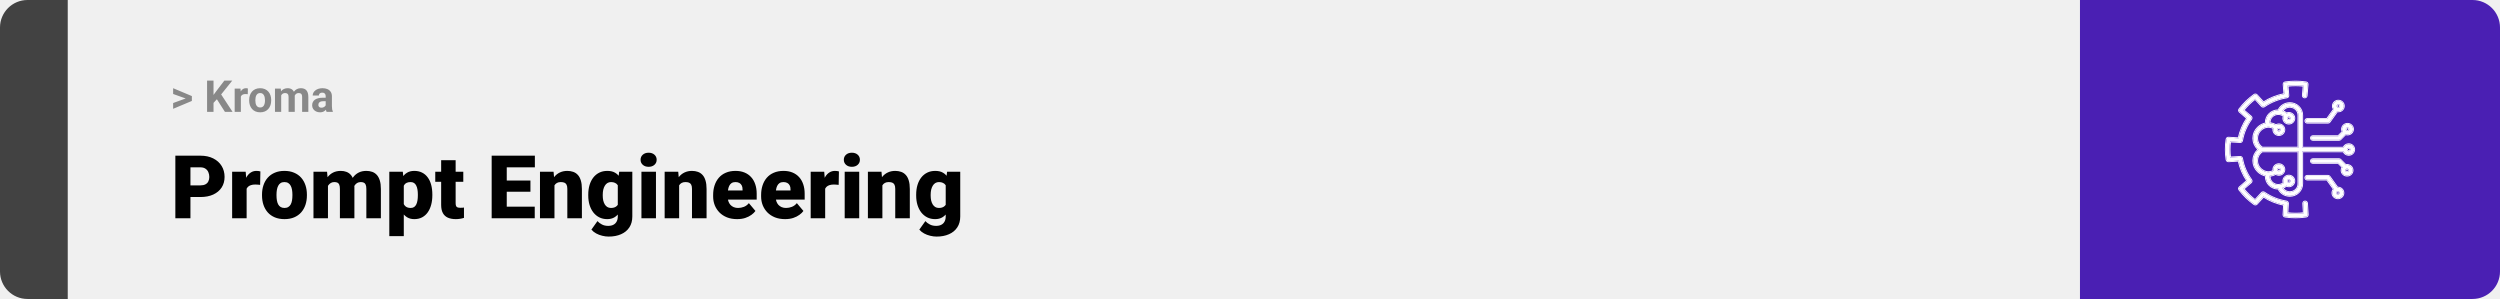
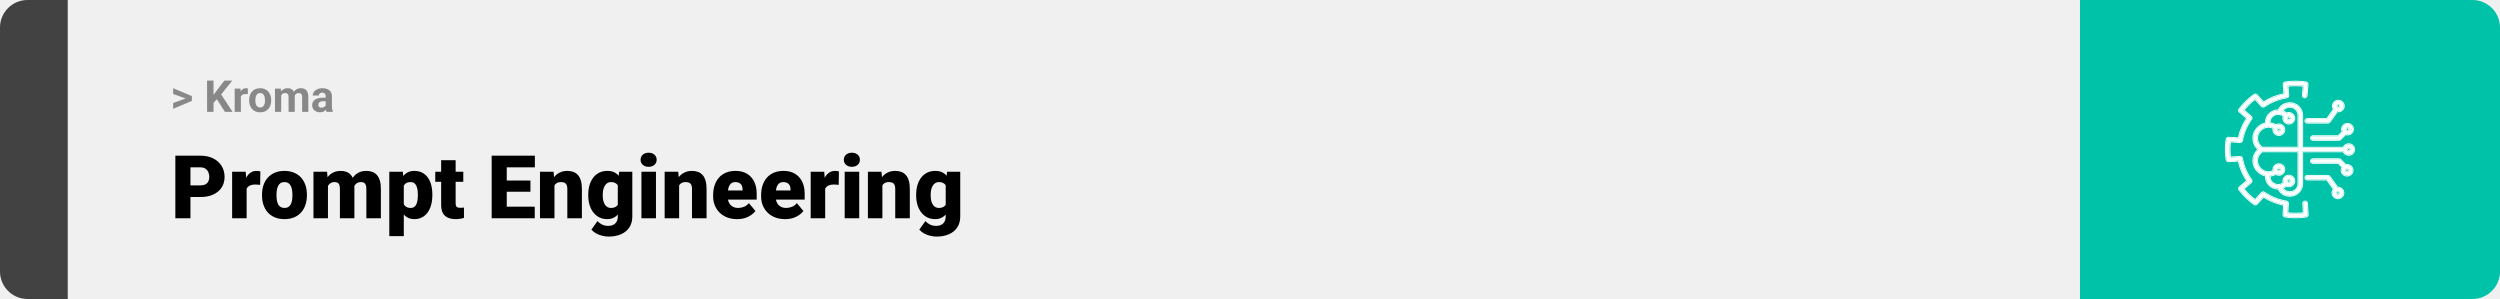
<svg xmlns="http://www.w3.org/2000/svg" width="1363" height="163" viewBox="0 0 1363 163" fill="none">
  <path d="M0 15C0 6.716 6.716 0 15 0H37V163H15C6.716 163 0 156.284 0 148V15Z" fill="#424242" />
  <rect width="1097" height="163" transform="translate(37)" fill="#F0F0F0" />
  <path d="M101.906 53.922L94.394 51.238V48.086L104.602 52.375V54.637L101.906 53.922ZM94.394 56.172L101.918 53.43L104.602 52.785V55.035L94.394 59.324V56.172ZM116.414 43.938V61H112.898V43.938H116.414ZM126.633 43.938L119.871 52.363L115.969 56.559L115.336 53.23L117.973 49.621L122.32 43.938H126.633ZM122.637 61L117.609 53.113L120.211 50.934L126.797 61H122.637ZM131.32 51.086V61H127.945V48.32H131.121L131.32 51.086ZM135.141 48.238L135.082 51.367C134.918 51.344 134.719 51.324 134.484 51.309C134.258 51.285 134.051 51.273 133.863 51.273C133.387 51.273 132.973 51.336 132.621 51.461C132.277 51.578 131.988 51.754 131.754 51.988C131.527 52.223 131.355 52.508 131.238 52.844C131.129 53.18 131.066 53.562 131.051 53.992L130.371 53.781C130.371 52.961 130.453 52.207 130.617 51.52C130.781 50.824 131.02 50.219 131.332 49.703C131.652 49.188 132.043 48.789 132.504 48.508C132.965 48.227 133.492 48.086 134.086 48.086C134.273 48.086 134.465 48.102 134.66 48.133C134.855 48.156 135.016 48.191 135.141 48.238ZM135.844 54.789V54.543C135.844 53.613 135.977 52.758 136.242 51.977C136.508 51.188 136.895 50.504 137.402 49.926C137.91 49.348 138.535 48.898 139.277 48.578C140.02 48.25 140.871 48.086 141.832 48.086C142.793 48.086 143.648 48.25 144.398 48.578C145.148 48.898 145.777 49.348 146.285 49.926C146.801 50.504 147.191 51.188 147.457 51.977C147.723 52.758 147.855 53.613 147.855 54.543V54.789C147.855 55.711 147.723 56.566 147.457 57.355C147.191 58.137 146.801 58.82 146.285 59.406C145.777 59.984 145.152 60.434 144.41 60.754C143.668 61.074 142.816 61.234 141.855 61.234C140.895 61.234 140.039 61.074 139.289 60.754C138.547 60.434 137.918 59.984 137.402 59.406C136.895 58.82 136.508 58.137 136.242 57.355C135.977 56.566 135.844 55.711 135.844 54.789ZM139.219 54.543V54.789C139.219 55.32 139.266 55.816 139.359 56.277C139.453 56.738 139.602 57.145 139.805 57.496C140.016 57.84 140.289 58.109 140.625 58.305C140.961 58.5 141.371 58.598 141.855 58.598C142.324 58.598 142.727 58.5 143.062 58.305C143.398 58.109 143.668 57.84 143.871 57.496C144.074 57.145 144.223 56.738 144.316 56.277C144.418 55.816 144.469 55.32 144.469 54.789V54.543C144.469 54.027 144.418 53.543 144.316 53.09C144.223 52.629 144.07 52.223 143.859 51.871C143.656 51.512 143.387 51.23 143.051 51.027C142.715 50.824 142.309 50.723 141.832 50.723C141.355 50.723 140.949 50.824 140.613 51.027C140.285 51.23 140.016 51.512 139.805 51.871C139.602 52.223 139.453 52.629 139.359 53.09C139.266 53.543 139.219 54.027 139.219 54.543ZM153.305 50.945V61H149.918V48.32H153.094L153.305 50.945ZM152.836 54.215H151.898C151.898 53.332 152.004 52.52 152.215 51.777C152.434 51.027 152.75 50.379 153.164 49.832C153.586 49.277 154.105 48.848 154.723 48.543C155.34 48.238 156.055 48.086 156.867 48.086C157.43 48.086 157.945 48.172 158.414 48.344C158.883 48.508 159.285 48.77 159.621 49.129C159.965 49.48 160.23 49.941 160.418 50.512C160.605 51.074 160.699 51.75 160.699 52.539V61H157.324V52.914C157.324 52.336 157.246 51.891 157.09 51.578C156.934 51.266 156.711 51.047 156.422 50.922C156.141 50.797 155.801 50.734 155.402 50.734C154.965 50.734 154.582 50.824 154.254 51.004C153.934 51.184 153.668 51.434 153.457 51.754C153.246 52.066 153.09 52.434 152.988 52.855C152.887 53.277 152.836 53.73 152.836 54.215ZM160.383 53.828L159.176 53.98C159.176 53.152 159.277 52.383 159.48 51.672C159.691 50.961 160 50.336 160.406 49.797C160.82 49.258 161.332 48.84 161.941 48.543C162.551 48.238 163.254 48.086 164.051 48.086C164.66 48.086 165.215 48.176 165.715 48.355C166.215 48.527 166.641 48.805 166.992 49.188C167.352 49.562 167.625 50.055 167.812 50.664C168.008 51.273 168.105 52.02 168.105 52.902V61H164.719V52.902C164.719 52.316 164.641 51.871 164.484 51.566C164.336 51.254 164.117 51.039 163.828 50.922C163.547 50.797 163.211 50.734 162.82 50.734C162.414 50.734 162.059 50.816 161.754 50.98C161.449 51.137 161.195 51.355 160.992 51.637C160.789 51.918 160.637 52.246 160.535 52.621C160.434 52.988 160.383 53.391 160.383 53.828ZM177.562 58.141V52.492C177.562 52.086 177.496 51.738 177.363 51.449C177.23 51.152 177.023 50.922 176.742 50.758C176.469 50.594 176.113 50.512 175.676 50.512C175.301 50.512 174.977 50.578 174.703 50.711C174.43 50.836 174.219 51.02 174.07 51.262C173.922 51.496 173.848 51.773 173.848 52.094H170.473C170.473 51.555 170.598 51.043 170.848 50.559C171.098 50.074 171.461 49.648 171.938 49.281C172.414 48.906 172.98 48.613 173.637 48.402C174.301 48.191 175.043 48.086 175.863 48.086C176.848 48.086 177.723 48.25 178.488 48.578C179.254 48.906 179.855 49.398 180.293 50.055C180.738 50.711 180.961 51.531 180.961 52.516V57.941C180.961 58.637 181.004 59.207 181.09 59.652C181.176 60.09 181.301 60.473 181.465 60.801V61H178.055C177.891 60.656 177.766 60.227 177.68 59.711C177.602 59.188 177.562 58.664 177.562 58.141ZM178.008 53.277L178.031 55.188H176.145C175.699 55.188 175.312 55.238 174.984 55.34C174.656 55.441 174.387 55.586 174.176 55.773C173.965 55.953 173.809 56.164 173.707 56.406C173.613 56.648 173.566 56.914 173.566 57.203C173.566 57.492 173.633 57.754 173.766 57.988C173.898 58.215 174.09 58.395 174.34 58.527C174.59 58.652 174.883 58.715 175.219 58.715C175.727 58.715 176.168 58.613 176.543 58.41C176.918 58.207 177.207 57.957 177.41 57.66C177.621 57.363 177.73 57.082 177.738 56.816L178.629 58.246C178.504 58.566 178.332 58.898 178.113 59.242C177.902 59.586 177.633 59.91 177.305 60.215C176.977 60.512 176.582 60.758 176.121 60.953C175.66 61.141 175.113 61.234 174.48 61.234C173.676 61.234 172.945 61.074 172.289 60.754C171.641 60.426 171.125 59.977 170.742 59.406C170.367 58.828 170.18 58.172 170.18 57.438C170.18 56.773 170.305 56.184 170.555 55.668C170.805 55.152 171.172 54.719 171.656 54.367C172.148 54.008 172.762 53.738 173.496 53.559C174.23 53.371 175.082 53.277 176.051 53.277H178.008Z" fill="#888888" />
  <path d="M109.219 107.422H100.734V101.07H109.219C110.375 101.07 111.312 100.875 112.031 100.484C112.75 100.094 113.273 99.555 113.602 98.867C113.945 98.164 114.117 97.375 114.117 96.5C114.117 95.562 113.945 94.695 113.602 93.898C113.273 93.102 112.75 92.461 112.031 91.977C111.312 91.477 110.375 91.227 109.219 91.227H103.828V119H95.602V84.875H109.219C111.953 84.875 114.305 85.375 116.273 86.375C118.258 87.375 119.781 88.75 120.844 90.5C121.906 92.234 122.438 94.219 122.438 96.453C122.438 98.656 121.906 100.578 120.844 102.219C119.781 103.859 118.258 105.141 116.273 106.062C114.305 106.969 111.953 107.422 109.219 107.422ZM134.461 99.922V119H126.562V93.641H133.945L134.461 99.922ZM141.961 93.453L141.82 100.789C141.508 100.758 141.086 100.719 140.555 100.672C140.023 100.625 139.578 100.602 139.219 100.602C138.297 100.602 137.5 100.711 136.828 100.93C136.172 101.133 135.625 101.445 135.188 101.867C134.766 102.273 134.453 102.789 134.25 103.414C134.062 104.039 133.977 104.766 133.992 105.594L132.562 104.656C132.562 102.953 132.727 101.406 133.055 100.016C133.398 98.609 133.883 97.398 134.508 96.383C135.133 95.352 135.891 94.562 136.781 94.016C137.672 93.453 138.672 93.172 139.781 93.172C140.172 93.172 140.555 93.195 140.93 93.242C141.32 93.289 141.664 93.359 141.961 93.453ZM142.852 106.578V106.086C142.852 104.227 143.117 102.516 143.648 100.953C144.18 99.375 144.961 98.008 145.992 96.852C147.023 95.695 148.297 94.797 149.812 94.156C151.328 93.5 153.078 93.172 155.062 93.172C157.062 93.172 158.82 93.5 160.336 94.156C161.867 94.797 163.148 95.695 164.18 96.852C165.211 98.008 165.992 99.375 166.523 100.953C167.055 102.516 167.32 104.227 167.32 106.086V106.578C167.32 108.422 167.055 110.133 166.523 111.711C165.992 113.273 165.211 114.641 164.18 115.812C163.148 116.969 161.875 117.867 160.359 118.508C158.844 119.148 157.094 119.469 155.109 119.469C153.125 119.469 151.367 119.148 149.836 118.508C148.305 117.867 147.023 116.969 145.992 115.812C144.961 114.641 144.18 113.273 143.648 111.711C143.117 110.133 142.852 108.422 142.852 106.578ZM150.75 106.086V106.578C150.75 107.531 150.82 108.422 150.961 109.25C151.102 110.078 151.336 110.805 151.664 111.43C151.992 112.039 152.438 112.516 153 112.859C153.562 113.203 154.266 113.375 155.109 113.375C155.938 113.375 156.625 113.203 157.172 112.859C157.734 112.516 158.18 112.039 158.508 111.43C158.836 110.805 159.07 110.078 159.211 109.25C159.352 108.422 159.422 107.531 159.422 106.578V106.086C159.422 105.164 159.352 104.297 159.211 103.484C159.07 102.656 158.836 101.93 158.508 101.305C158.18 100.664 157.734 100.164 157.172 99.805C156.609 99.445 155.906 99.266 155.062 99.266C154.234 99.266 153.539 99.445 152.977 99.805C152.43 100.164 151.992 100.664 151.664 101.305C151.336 101.93 151.102 102.656 150.961 103.484C150.82 104.297 150.75 105.164 150.75 106.086ZM178.805 99.008V119H170.906V93.641H178.312L178.805 99.008ZM177.844 105.453L176.039 105.5C176.039 103.719 176.25 102.078 176.672 100.578C177.094 99.078 177.719 97.773 178.547 96.664C179.375 95.555 180.391 94.695 181.594 94.086C182.812 93.477 184.219 93.172 185.812 93.172C186.922 93.172 187.93 93.344 188.836 93.688C189.742 94.016 190.523 94.539 191.18 95.258C191.836 95.961 192.336 96.883 192.68 98.023C193.039 99.148 193.219 100.5 193.219 102.078V119H185.32V103.086C185.32 102.008 185.195 101.195 184.945 100.648C184.711 100.102 184.367 99.734 183.914 99.547C183.461 99.359 182.906 99.266 182.25 99.266C181.562 99.266 180.945 99.422 180.398 99.734C179.852 100.047 179.383 100.484 178.992 101.047C178.617 101.594 178.328 102.242 178.125 102.992C177.938 103.742 177.844 104.562 177.844 105.453ZM192.328 105.453L190.125 105.5C190.125 103.719 190.32 102.078 190.711 100.578C191.117 99.078 191.719 97.773 192.516 96.664C193.328 95.555 194.336 94.695 195.539 94.086C196.742 93.477 198.141 93.172 199.734 93.172C200.891 93.172 201.953 93.344 202.922 93.688C203.891 94.031 204.727 94.586 205.43 95.352C206.133 96.117 206.68 97.133 207.07 98.398C207.461 99.648 207.656 101.195 207.656 103.039V119H199.734V103.039C199.734 101.992 199.609 101.203 199.359 100.672C199.125 100.125 198.781 99.758 198.328 99.57C197.875 99.367 197.336 99.266 196.711 99.266C195.961 99.266 195.312 99.422 194.766 99.734C194.219 100.047 193.758 100.484 193.383 101.047C193.023 101.594 192.758 102.242 192.586 102.992C192.414 103.742 192.328 104.562 192.328 105.453ZM220.148 98.516V128.75H212.25V93.641H219.609L220.148 98.516ZM235.711 106.016V106.508C235.711 108.352 235.5 110.062 235.078 111.641C234.656 113.219 234.031 114.594 233.203 115.766C232.375 116.938 231.344 117.852 230.109 118.508C228.891 119.148 227.477 119.469 225.867 119.469C224.352 119.469 223.047 119.133 221.953 118.461C220.859 117.789 219.945 116.859 219.211 115.672C218.477 114.484 217.883 113.125 217.43 111.594C216.977 110.062 216.617 108.445 216.352 106.742V106.109C216.617 104.281 216.977 102.586 217.43 101.023C217.883 99.445 218.477 98.07 219.211 96.898C219.945 95.727 220.852 94.812 221.93 94.156C223.023 93.5 224.328 93.172 225.844 93.172C227.453 93.172 228.867 93.477 230.086 94.086C231.32 94.695 232.352 95.57 233.18 96.711C234.023 97.836 234.656 99.188 235.078 100.766C235.5 102.344 235.711 104.094 235.711 106.016ZM227.812 106.508V106.016C227.812 105.031 227.742 104.133 227.602 103.32C227.461 102.492 227.234 101.773 226.922 101.164C226.625 100.555 226.227 100.086 225.727 99.758C225.227 99.43 224.609 99.266 223.875 99.266C223.031 99.266 222.32 99.398 221.742 99.664C221.18 99.914 220.727 100.305 220.383 100.836C220.055 101.352 219.82 102 219.68 102.781C219.555 103.547 219.5 104.445 219.516 105.477V107.398C219.484 108.586 219.602 109.633 219.867 110.539C220.133 111.43 220.594 112.125 221.25 112.625C221.906 113.125 222.797 113.375 223.922 113.375C224.672 113.375 225.297 113.203 225.797 112.859C226.297 112.5 226.695 112.008 226.992 111.383C227.289 110.742 227.5 110.008 227.625 109.18C227.75 108.352 227.812 107.461 227.812 106.508ZM252.586 93.641V99.125H237.305V93.641H252.586ZM240.516 87.336H248.414V110.727C248.414 111.398 248.492 111.922 248.648 112.297C248.805 112.656 249.07 112.914 249.445 113.07C249.836 113.211 250.352 113.281 250.992 113.281C251.445 113.281 251.82 113.273 252.117 113.258C252.414 113.227 252.695 113.188 252.961 113.141V118.789C252.289 119.008 251.586 119.172 250.852 119.281C250.117 119.406 249.336 119.469 248.508 119.469C246.82 119.469 245.375 119.203 244.172 118.672C242.984 118.141 242.078 117.305 241.453 116.164C240.828 115.023 240.516 113.539 240.516 111.711V87.336ZM291.539 112.672V119H273.352V112.672H291.539ZM276.281 84.875V119H268.055V84.875H276.281ZM289.195 98.422V104.539H273.352V98.422H289.195ZM291.609 84.875V91.227H273.352V84.875H291.609ZM302.297 99.055V119H294.398V93.641H301.805L302.297 99.055ZM301.359 105.453L299.508 105.5C299.508 103.562 299.742 101.836 300.211 100.32C300.68 98.789 301.344 97.492 302.203 96.43C303.062 95.367 304.086 94.562 305.273 94.016C306.477 93.453 307.812 93.172 309.281 93.172C310.453 93.172 311.523 93.344 312.492 93.688C313.477 94.031 314.32 94.586 315.023 95.352C315.742 96.117 316.289 97.133 316.664 98.398C317.055 99.648 317.25 101.195 317.25 103.039V119H309.305V103.016C309.305 102 309.164 101.227 308.883 100.695C308.602 100.148 308.195 99.773 307.664 99.57C307.133 99.367 306.484 99.266 305.719 99.266C304.906 99.266 304.219 99.422 303.656 99.734C303.094 100.047 302.641 100.484 302.297 101.047C301.969 101.594 301.727 102.242 301.57 102.992C301.43 103.742 301.359 104.562 301.359 105.453ZM337.57 93.641H344.742V118.016C344.742 120.359 344.203 122.344 343.125 123.969C342.047 125.609 340.539 126.852 338.602 127.695C336.68 128.555 334.43 128.984 331.852 128.984C330.711 128.984 329.547 128.836 328.359 128.539C327.172 128.258 326.062 127.836 325.031 127.273C324 126.711 323.133 126.016 322.43 125.188L325.734 120.547C326.375 121.266 327.18 121.875 328.148 122.375C329.117 122.891 330.258 123.148 331.57 123.148C332.711 123.148 333.664 122.945 334.43 122.539C335.211 122.133 335.805 121.539 336.211 120.758C336.617 119.992 336.82 119.062 336.82 117.969V99.641L337.57 93.641ZM320.719 106.625V106.133C320.719 104.211 320.953 102.461 321.422 100.883C321.906 99.289 322.594 97.922 323.484 96.781C324.391 95.625 325.484 94.734 326.766 94.109C328.047 93.484 329.492 93.172 331.102 93.172C332.836 93.172 334.258 93.508 335.367 94.18C336.492 94.836 337.391 95.758 338.062 96.945C338.75 98.133 339.281 99.523 339.656 101.117C340.047 102.695 340.375 104.398 340.641 106.227V106.812C340.375 108.531 340.008 110.156 339.539 111.688C339.086 113.203 338.492 114.547 337.758 115.719C337.023 116.891 336.102 117.812 334.992 118.484C333.898 119.141 332.586 119.469 331.055 119.469C329.461 119.469 328.023 119.148 326.742 118.508C325.477 117.867 324.391 116.969 323.484 115.812C322.594 114.656 321.906 113.297 321.422 111.734C320.953 110.172 320.719 108.469 320.719 106.625ZM328.617 106.133V106.625C328.617 107.578 328.703 108.461 328.875 109.273C329.062 110.086 329.344 110.805 329.719 111.43C330.094 112.039 330.555 112.516 331.102 112.859C331.664 113.203 332.32 113.375 333.07 113.375C334.211 113.375 335.133 113.133 335.836 112.648C336.539 112.164 337.047 111.477 337.359 110.586C337.672 109.695 337.805 108.648 337.758 107.445V105.594C337.789 104.562 337.719 103.656 337.547 102.875C337.375 102.078 337.102 101.414 336.727 100.883C336.367 100.352 335.883 99.953 335.273 99.688C334.68 99.406 333.961 99.266 333.117 99.266C332.383 99.266 331.734 99.438 331.172 99.781C330.609 100.125 330.141 100.609 329.766 101.234C329.391 101.844 329.102 102.57 328.898 103.414C328.711 104.242 328.617 105.148 328.617 106.133ZM357.633 93.641V119H349.711V93.641H357.633ZM349.242 87.102C349.242 85.977 349.648 85.055 350.461 84.336C351.273 83.617 352.328 83.258 353.625 83.258C354.922 83.258 355.977 83.617 356.789 84.336C357.602 85.055 358.008 85.977 358.008 87.102C358.008 88.227 357.602 89.148 356.789 89.867C355.977 90.586 354.922 90.945 353.625 90.945C352.328 90.945 351.273 90.586 350.461 89.867C349.648 89.148 349.242 88.227 349.242 87.102ZM370.266 99.055V119H362.367V93.641H369.773L370.266 99.055ZM369.328 105.453L367.477 105.5C367.477 103.562 367.711 101.836 368.18 100.32C368.648 98.789 369.312 97.492 370.172 96.43C371.031 95.367 372.055 94.562 373.242 94.016C374.445 93.453 375.781 93.172 377.25 93.172C378.422 93.172 379.492 93.344 380.461 93.688C381.445 94.031 382.289 94.586 382.992 95.352C383.711 96.117 384.258 97.133 384.633 98.398C385.023 99.648 385.219 101.195 385.219 103.039V119H377.273V103.016C377.273 102 377.133 101.227 376.852 100.695C376.57 100.148 376.164 99.773 375.633 99.57C375.102 99.367 374.453 99.266 373.688 99.266C372.875 99.266 372.188 99.422 371.625 99.734C371.062 100.047 370.609 100.484 370.266 101.047C369.938 101.594 369.695 102.242 369.539 102.992C369.398 103.742 369.328 104.562 369.328 105.453ZM401.883 119.469C399.82 119.469 397.977 119.148 396.352 118.508C394.727 117.852 393.352 116.953 392.227 115.812C391.117 114.672 390.266 113.359 389.672 111.875C389.094 110.391 388.805 108.82 388.805 107.164V106.273C388.805 104.414 389.062 102.695 389.578 101.117C390.094 99.523 390.859 98.133 391.875 96.945C392.891 95.758 394.164 94.836 395.695 94.18C397.227 93.508 399.008 93.172 401.039 93.172C402.836 93.172 404.445 93.461 405.867 94.039C407.289 94.617 408.492 95.445 409.477 96.523C410.477 97.602 411.234 98.906 411.75 100.438C412.281 101.969 412.547 103.688 412.547 105.594V108.805H391.828V103.859H404.836V103.25C404.852 102.406 404.703 101.688 404.391 101.094C404.094 100.5 403.656 100.047 403.078 99.734C402.5 99.422 401.797 99.266 400.969 99.266C400.109 99.266 399.398 99.453 398.836 99.828C398.289 100.203 397.859 100.719 397.547 101.375C397.25 102.016 397.039 102.758 396.914 103.602C396.789 104.445 396.727 105.336 396.727 106.273V107.164C396.727 108.102 396.852 108.953 397.102 109.719C397.367 110.484 397.742 111.141 398.227 111.688C398.727 112.219 399.32 112.633 400.008 112.93C400.711 113.227 401.508 113.375 402.398 113.375C403.477 113.375 404.539 113.172 405.586 112.766C406.633 112.359 407.531 111.688 408.281 110.75L411.867 115.016C411.352 115.75 410.617 116.461 409.664 117.148C408.727 117.836 407.602 118.398 406.289 118.836C404.977 119.258 403.508 119.469 401.883 119.469ZM428.039 119.469C425.977 119.469 424.133 119.148 422.508 118.508C420.883 117.852 419.508 116.953 418.383 115.812C417.273 114.672 416.422 113.359 415.828 111.875C415.25 110.391 414.961 108.82 414.961 107.164V106.273C414.961 104.414 415.219 102.695 415.734 101.117C416.25 99.523 417.016 98.133 418.031 96.945C419.047 95.758 420.32 94.836 421.852 94.18C423.383 93.508 425.164 93.172 427.195 93.172C428.992 93.172 430.602 93.461 432.023 94.039C433.445 94.617 434.648 95.445 435.633 96.523C436.633 97.602 437.391 98.906 437.906 100.438C438.438 101.969 438.703 103.688 438.703 105.594V108.805H417.984V103.859H430.992V103.25C431.008 102.406 430.859 101.688 430.547 101.094C430.25 100.5 429.812 100.047 429.234 99.734C428.656 99.422 427.953 99.266 427.125 99.266C426.266 99.266 425.555 99.453 424.992 99.828C424.445 100.203 424.016 100.719 423.703 101.375C423.406 102.016 423.195 102.758 423.07 103.602C422.945 104.445 422.883 105.336 422.883 106.273V107.164C422.883 108.102 423.008 108.953 423.258 109.719C423.523 110.484 423.898 111.141 424.383 111.688C424.883 112.219 425.477 112.633 426.164 112.93C426.867 113.227 427.664 113.375 428.555 113.375C429.633 113.375 430.695 113.172 431.742 112.766C432.789 112.359 433.688 111.688 434.438 110.75L438.023 115.016C437.508 115.75 436.773 116.461 435.82 117.148C434.883 117.836 433.758 118.398 432.445 118.836C431.133 119.258 429.664 119.469 428.039 119.469ZM449.883 99.922V119H441.984V93.641H449.367L449.883 99.922ZM457.383 93.453L457.242 100.789C456.93 100.758 456.508 100.719 455.977 100.672C455.445 100.625 455 100.602 454.641 100.602C453.719 100.602 452.922 100.711 452.25 100.93C451.594 101.133 451.047 101.445 450.609 101.867C450.188 102.273 449.875 102.789 449.672 103.414C449.484 104.039 449.398 104.766 449.414 105.594L447.984 104.656C447.984 102.953 448.148 101.406 448.477 100.016C448.82 98.609 449.305 97.398 449.93 96.383C450.555 95.352 451.312 94.562 452.203 94.016C453.094 93.453 454.094 93.172 455.203 93.172C455.594 93.172 455.977 93.195 456.352 93.242C456.742 93.289 457.086 93.359 457.383 93.453ZM468.445 93.641V119H460.523V93.641H468.445ZM460.055 87.102C460.055 85.977 460.461 85.055 461.273 84.336C462.086 83.617 463.141 83.258 464.438 83.258C465.734 83.258 466.789 83.617 467.602 84.336C468.414 85.055 468.82 85.977 468.82 87.102C468.82 88.227 468.414 89.148 467.602 89.867C466.789 90.586 465.734 90.945 464.438 90.945C463.141 90.945 462.086 90.586 461.273 89.867C460.461 89.148 460.055 88.227 460.055 87.102ZM481.078 99.055V119H473.18V93.641H480.586L481.078 99.055ZM480.141 105.453L478.289 105.5C478.289 103.562 478.523 101.836 478.992 100.32C479.461 98.789 480.125 97.492 480.984 96.43C481.844 95.367 482.867 94.562 484.055 94.016C485.258 93.453 486.594 93.172 488.062 93.172C489.234 93.172 490.305 93.344 491.273 93.688C492.258 94.031 493.102 94.586 493.805 95.352C494.523 96.117 495.07 97.133 495.445 98.398C495.836 99.648 496.031 101.195 496.031 103.039V119H488.086V103.016C488.086 102 487.945 101.227 487.664 100.695C487.383 100.148 486.977 99.773 486.445 99.57C485.914 99.367 485.266 99.266 484.5 99.266C483.688 99.266 483 99.422 482.438 99.734C481.875 100.047 481.422 100.484 481.078 101.047C480.75 101.594 480.508 102.242 480.352 102.992C480.211 103.742 480.141 104.562 480.141 105.453ZM516.352 93.641H523.523V118.016C523.523 120.359 522.984 122.344 521.906 123.969C520.828 125.609 519.32 126.852 517.383 127.695C515.461 128.555 513.211 128.984 510.633 128.984C509.492 128.984 508.328 128.836 507.141 128.539C505.953 128.258 504.844 127.836 503.812 127.273C502.781 126.711 501.914 126.016 501.211 125.188L504.516 120.547C505.156 121.266 505.961 121.875 506.93 122.375C507.898 122.891 509.039 123.148 510.352 123.148C511.492 123.148 512.445 122.945 513.211 122.539C513.992 122.133 514.586 121.539 514.992 120.758C515.398 119.992 515.602 119.062 515.602 117.969V99.641L516.352 93.641ZM499.5 106.625V106.133C499.5 104.211 499.734 102.461 500.203 100.883C500.688 99.289 501.375 97.922 502.266 96.781C503.172 95.625 504.266 94.734 505.547 94.109C506.828 93.484 508.273 93.172 509.883 93.172C511.617 93.172 513.039 93.508 514.148 94.18C515.273 94.836 516.172 95.758 516.844 96.945C517.531 98.133 518.062 99.523 518.438 101.117C518.828 102.695 519.156 104.398 519.422 106.227V106.812C519.156 108.531 518.789 110.156 518.32 111.688C517.867 113.203 517.273 114.547 516.539 115.719C515.805 116.891 514.883 117.812 513.773 118.484C512.68 119.141 511.367 119.469 509.836 119.469C508.242 119.469 506.805 119.148 505.523 118.508C504.258 117.867 503.172 116.969 502.266 115.812C501.375 114.656 500.688 113.297 500.203 111.734C499.734 110.172 499.5 108.469 499.5 106.625ZM507.398 106.133V106.625C507.398 107.578 507.484 108.461 507.656 109.273C507.844 110.086 508.125 110.805 508.5 111.43C508.875 112.039 509.336 112.516 509.883 112.859C510.445 113.203 511.102 113.375 511.852 113.375C512.992 113.375 513.914 113.133 514.617 112.648C515.32 112.164 515.828 111.477 516.141 110.586C516.453 109.695 516.586 108.648 516.539 107.445V105.594C516.57 104.562 516.5 103.656 516.328 102.875C516.156 102.078 515.883 101.414 515.508 100.883C515.148 100.352 514.664 99.953 514.055 99.688C513.461 99.406 512.742 99.266 511.898 99.266C511.164 99.266 510.516 99.438 509.953 99.781C509.391 100.125 508.922 100.609 508.547 101.234C508.172 101.844 507.883 102.57 507.68 103.414C507.492 104.242 507.398 105.148 507.398 106.133Z" fill="black" />
-   <path d="M1134 0H1348C1356.28 0 1363 6.716 1363 15V148C1363 156.284 1356.28 163 1348 163H1134V0Z" fill="#4A1FB3" />
+   <path d="M1134 0H1348C1356.28 0 1363 6.716 1363 15V148C1363 156.284 1356.28 163 1348 163H1134V0Z" fill="#00C2A8" />
  <mask id="path-5-outside-1_3_82" maskUnits="userSpaceOnUse" x="1212.5" y="43.5" width="72" height="76" fill="black">
    <rect fill="white" x="1212.5" y="43.5" width="72" height="76" />
    <path d="M1257.78 110.795L1258.17 117.033C1258.2 117.55 1257.82 118.005 1257.3 118.082C1255.41 118.359 1253.48 118.5 1251.56 118.5C1249.65 118.5 1247.72 118.359 1245.83 118.082C1245.3 118.005 1244.93 117.55 1244.96 117.033L1245.29 111.677C1241.26 110.891 1237.48 109.371 1234.05 107.148L1230.39 111.163C1230.04 111.55 1229.44 111.612 1229.01 111.305C1225.91 109.088 1223.19 106.436 1220.9 103.423C1220.59 103.006 1220.65 102.425 1221.05 102.081L1225.18 98.523C1222.89 95.186 1221.33 91.519 1220.52 87.599L1215.01 87.921C1214.48 87.953 1214.01 87.584 1213.93 87.072C1213.64 85.241 1213.5 83.366 1213.5 81.499C1213.5 79.632 1213.64 77.757 1213.93 75.925C1214.01 75.413 1214.48 75.037 1215.01 75.077L1220.52 75.399C1221.33 71.48 1222.89 67.813 1225.18 64.475L1221.05 60.917C1220.65 60.573 1220.59 59.992 1220.9 59.575C1223.18 56.565 1225.91 53.913 1229.01 51.693C1229.44 51.386 1230.04 51.448 1230.39 51.834L1234.05 55.85C1237.51 53.619 1241.42 52.054 1245.48 51.284L1245.04 45.974C1245 45.45 1245.38 44.982 1245.92 44.904C1249.64 44.365 1253.49 44.365 1257.21 44.904C1257.75 44.982 1258.13 45.45 1258.09 45.974L1257.57 52.189C1257.52 52.74 1257.02 53.15 1256.46 53.105C1255.89 53.06 1255.47 52.578 1255.52 52.027L1255.96 46.757C1253.05 46.413 1250.08 46.413 1247.17 46.757L1247.61 52.027C1247.66 52.546 1247.28 53.011 1246.75 53.095C1242.36 53.791 1238.12 55.484 1234.48 57.99C1234.05 58.285 1233.46 58.218 1233.11 57.837L1229.48 53.854C1227.1 55.651 1224.97 57.725 1223.12 60.034L1227.22 63.565C1227.61 63.904 1227.68 64.475 1227.38 64.891C1224.81 68.424 1223.12 72.369 1222.38 76.619C1222.29 77.122 1221.82 77.48 1221.3 77.448L1215.84 77.129C1215.65 78.572 1215.56 80.038 1215.56 81.499C1215.56 82.96 1215.65 84.426 1215.84 85.869L1221.3 85.549C1221.82 85.516 1222.29 85.877 1222.38 86.379C1223.12 90.63 1224.81 94.576 1227.38 98.108C1227.68 98.524 1227.61 99.095 1227.22 99.434L1223.12 102.964C1224.97 105.276 1227.11 107.349 1229.48 109.144L1233.11 105.161C1233.46 104.779 1234.05 104.713 1234.48 105.008C1238.11 107.508 1242.17 109.143 1246.54 109.869C1247.06 109.955 1247.43 110.406 1247.4 110.915L1247.07 116.229C1250.04 116.589 1253.09 116.589 1256.06 116.229L1255.73 110.915C1255.7 110.363 1256.13 109.89 1256.7 109.857C1257.26 109.827 1257.75 110.244 1257.78 110.795ZM1279.87 67.519C1281.52 67.519 1282.86 68.823 1282.86 70.426C1282.86 72.028 1281.52 73.332 1279.87 73.332C1279.49 73.332 1279.13 73.256 1278.8 73.131L1276 75.947C1275.8 76.142 1275.54 76.252 1275.26 76.252H1260.97C1260.4 76.252 1259.94 75.805 1259.94 75.252C1259.94 74.7 1260.4 74.252 1260.97 74.252H1274.82L1277.25 71.805C1277.02 71.393 1276.88 70.928 1276.88 70.426C1276.88 68.823 1278.22 67.519 1279.87 67.519ZM1278.93 70.426C1278.93 70.926 1279.35 71.332 1279.87 71.332C1280.38 71.332 1280.8 70.926 1280.8 70.426C1280.8 69.926 1280.38 69.52 1279.87 69.52C1279.35 69.52 1278.93 69.926 1278.93 70.426ZM1268.7 64.889L1272.51 59.558C1272.12 59.069 1271.89 58.465 1271.89 57.803C1271.89 56.2 1273.23 54.897 1274.87 54.897C1276.52 54.897 1277.86 56.2 1277.86 57.803C1277.86 59.405 1276.52 60.709 1274.87 60.709C1274.66 60.709 1274.45 60.684 1274.24 60.64L1270.08 66.46C1269.89 66.729 1269.57 66.889 1269.23 66.889H1257.92C1257.35 66.889 1256.89 66.442 1256.89 65.889C1256.89 65.337 1257.35 64.889 1257.92 64.889H1268.7V64.889ZM1273.94 57.803C1273.94 58.303 1274.36 58.709 1274.87 58.709C1275.39 58.709 1275.81 58.303 1275.81 57.803C1275.81 57.303 1275.39 56.897 1274.87 56.897C1274.36 56.897 1273.94 57.303 1273.94 57.803ZM1277.62 105.196C1277.62 106.798 1276.28 108.102 1274.63 108.102C1272.98 108.102 1271.64 106.798 1271.64 105.196C1271.64 104.412 1271.96 103.703 1272.48 103.179L1268.69 97.885H1257.92C1257.35 97.885 1256.89 97.438 1256.89 96.885C1256.89 96.333 1257.35 95.885 1257.92 95.885H1269.23C1269.57 95.885 1269.89 96.046 1270.08 96.314L1274.37 102.315C1274.46 102.307 1274.54 102.289 1274.63 102.289C1276.28 102.289 1277.62 103.593 1277.62 105.196ZM1275.56 105.196C1275.56 104.696 1275.14 104.289 1274.63 104.289C1274.11 104.289 1273.69 104.696 1273.69 105.196C1273.69 105.695 1274.11 106.102 1274.63 106.102C1275.14 106.102 1275.56 105.695 1275.56 105.196ZM1282.61 92.851C1282.61 94.453 1281.27 95.757 1279.62 95.757C1277.97 95.757 1276.63 94.453 1276.63 92.851C1276.63 92.227 1276.84 91.652 1277.18 91.178L1274.82 88.8H1260.97C1260.4 88.8 1259.94 88.353 1259.94 87.8C1259.94 87.248 1260.4 86.8 1260.97 86.8H1275.26C1275.54 86.8 1275.8 86.911 1276 87.106L1278.91 90.036C1279.14 89.982 1279.37 89.944 1279.62 89.944C1281.27 89.944 1282.61 91.248 1282.61 92.851ZM1280.55 92.851C1280.55 92.351 1280.13 91.944 1279.62 91.944C1279.11 91.944 1278.69 92.351 1278.69 92.851C1278.69 93.35 1279.11 93.757 1279.62 93.757C1280.13 93.757 1280.55 93.35 1280.55 92.851ZM1283.5 81.526C1283.5 83.129 1282.16 84.432 1280.51 84.432C1279.22 84.432 1278.14 83.635 1277.71 82.526H1255.16V100.204C1255.16 103.826 1252.13 106.773 1248.41 106.773C1245.68 106.773 1243.27 105.218 1242.21 102.835C1242.17 102.836 1242.13 102.837 1242.08 102.837C1238.36 102.837 1235.33 99.89 1235.33 96.267C1235.33 96.094 1235.33 95.92 1235.35 95.748C1233.74 95.435 1232.22 94.633 1230.98 93.425C1229.39 91.876 1228.51 89.816 1228.51 87.625C1228.51 85.434 1229.39 83.375 1230.98 81.826C1231.1 81.71 1231.23 81.608 1231.36 81.499C1231.23 81.39 1231.1 81.288 1230.98 81.172C1229.39 79.623 1228.51 77.564 1228.51 75.373C1228.51 73.182 1229.39 71.123 1230.98 69.573C1232.22 68.366 1233.74 67.563 1235.35 67.251C1235.33 67.078 1235.33 66.905 1235.33 66.731C1235.33 63.108 1238.36 60.161 1242.08 60.161C1242.13 60.161 1242.17 60.162 1242.21 60.163C1243.27 57.78 1245.68 56.225 1248.41 56.225C1252.13 56.225 1255.16 59.172 1255.16 62.794V80.526H1277.71C1278.14 79.417 1279.22 78.62 1280.51 78.62C1282.16 78.62 1283.5 79.924 1283.5 81.526ZM1232.44 79.758C1232.72 80.036 1233.05 80.279 1233.39 80.499H1253.11V62.794C1253.11 60.275 1251 58.225 1248.41 58.225C1246.68 58.225 1245.14 59.12 1244.32 60.53C1245.15 60.813 1245.92 61.254 1246.59 61.836C1246.6 61.843 1246.6 61.853 1246.61 61.86C1246.99 61.686 1247.42 61.581 1247.87 61.581C1249.51 61.581 1250.86 62.885 1250.86 64.487C1250.86 66.09 1249.51 67.394 1247.87 67.394C1246.22 67.394 1244.88 66.09 1244.88 64.487C1244.88 64.054 1244.98 63.647 1245.16 63.277C1244.3 62.558 1243.22 62.161 1242.08 62.161C1239.49 62.161 1237.38 64.211 1237.38 66.731C1237.38 66.875 1237.4 67.018 1237.41 67.162C1238.63 67.284 1239.8 67.658 1240.85 68.27C1241.31 67.987 1241.85 67.818 1242.43 67.818C1244.08 67.818 1245.42 69.121 1245.42 70.724C1245.42 72.326 1244.08 73.63 1242.43 73.63C1240.78 73.63 1239.44 72.326 1239.44 70.724C1239.44 70.43 1239.5 70.152 1239.58 69.884C1238.66 69.388 1237.63 69.117 1236.55 69.114C1235.06 69.194 1233.6 69.857 1232.44 70.987C1231.23 72.159 1230.57 73.716 1230.57 75.373C1230.57 77.029 1231.23 78.587 1232.44 79.758ZM1241.5 70.724C1241.5 71.224 1241.92 71.63 1242.43 71.63C1242.95 71.63 1243.36 71.224 1243.36 70.724C1243.36 70.224 1242.95 69.818 1242.43 69.818C1241.92 69.818 1241.5 70.224 1241.5 70.724ZM1247.87 65.394C1248.38 65.394 1248.8 64.987 1248.8 64.488C1248.8 63.988 1248.38 63.582 1247.87 63.582C1247.35 63.582 1246.93 63.988 1246.93 64.488C1246.93 64.987 1247.35 65.394 1247.87 65.394ZM1253.11 100.204V82.499H1233.37C1233.03 82.717 1232.72 82.965 1232.44 83.24C1231.23 84.411 1230.57 85.969 1230.57 87.625C1230.57 89.282 1231.23 90.839 1232.44 92.011C1233.6 93.141 1235.06 93.804 1236.55 93.884C1237.61 93.881 1238.63 93.62 1239.54 93.139C1239.48 92.911 1239.44 92.677 1239.44 92.431C1239.44 90.829 1240.78 89.525 1242.43 89.525C1244.08 89.525 1245.42 90.829 1245.42 92.431C1245.42 94.034 1244.08 95.338 1242.43 95.338C1241.79 95.338 1241.2 95.136 1240.71 94.801C1239.7 95.368 1238.58 95.719 1237.41 95.837C1237.4 95.98 1237.38 96.123 1237.38 96.267C1237.38 98.787 1239.49 100.836 1242.08 100.836C1243.19 100.836 1244.26 100.455 1245.1 99.765C1244.96 99.426 1244.88 99.056 1244.88 98.668C1244.88 97.065 1246.22 95.761 1247.87 95.761C1249.51 95.761 1250.86 97.065 1250.86 98.668C1250.86 100.27 1249.51 101.574 1247.87 101.574C1247.37 101.574 1246.91 101.445 1246.5 101.236C1245.85 101.779 1245.11 102.198 1244.32 102.468C1245.14 103.878 1246.68 104.773 1248.41 104.773C1251 104.773 1253.11 102.724 1253.11 100.204ZM1247.87 99.574C1248.38 99.574 1248.8 99.168 1248.8 98.668C1248.8 98.168 1248.38 97.762 1247.87 97.762C1247.35 97.762 1246.93 98.168 1246.93 98.668C1246.93 99.168 1247.35 99.574 1247.87 99.574ZM1242.43 93.338C1242.95 93.338 1243.36 92.931 1243.36 92.432C1243.36 91.932 1242.95 91.525 1242.43 91.525C1241.92 91.525 1241.5 91.932 1241.5 92.432C1241.5 92.599 1241.55 92.754 1241.63 92.889C1241.65 92.909 1241.67 92.925 1241.68 92.946C1241.7 92.969 1241.71 92.993 1241.73 93.017C1241.9 93.211 1242.15 93.338 1242.43 93.338ZM1281.44 81.526C1281.44 81.026 1281.02 80.62 1280.51 80.62C1280 80.62 1279.58 81.026 1279.58 81.526C1279.58 82.026 1280 82.432 1280.51 82.432C1281.02 82.432 1281.44 82.026 1281.44 81.526Z" />
  </mask>
  <path d="M1257.78 110.795L1258.17 117.033C1258.2 117.55 1257.82 118.005 1257.3 118.082C1255.41 118.359 1253.48 118.5 1251.56 118.5C1249.65 118.5 1247.72 118.359 1245.83 118.082C1245.3 118.005 1244.93 117.55 1244.96 117.033L1245.29 111.677C1241.26 110.891 1237.48 109.371 1234.05 107.148L1230.39 111.163C1230.04 111.55 1229.44 111.612 1229.01 111.305C1225.91 109.088 1223.19 106.436 1220.9 103.423C1220.59 103.006 1220.65 102.425 1221.05 102.081L1225.18 98.523C1222.89 95.186 1221.33 91.519 1220.52 87.599L1215.01 87.921C1214.48 87.953 1214.01 87.584 1213.93 87.072C1213.64 85.241 1213.5 83.366 1213.5 81.499C1213.5 79.632 1213.64 77.757 1213.93 75.925C1214.01 75.413 1214.48 75.037 1215.01 75.077L1220.52 75.399C1221.33 71.48 1222.89 67.813 1225.18 64.475L1221.05 60.917C1220.65 60.573 1220.59 59.992 1220.9 59.575C1223.18 56.565 1225.91 53.913 1229.01 51.693C1229.44 51.386 1230.04 51.448 1230.39 51.834L1234.05 55.85C1237.51 53.619 1241.42 52.054 1245.48 51.284L1245.04 45.974C1245 45.45 1245.38 44.982 1245.92 44.904C1249.64 44.365 1253.49 44.365 1257.21 44.904C1257.75 44.982 1258.13 45.45 1258.09 45.974L1257.57 52.189C1257.52 52.74 1257.02 53.15 1256.46 53.105C1255.89 53.06 1255.47 52.578 1255.52 52.027L1255.96 46.757C1253.05 46.413 1250.08 46.413 1247.17 46.757L1247.61 52.027C1247.66 52.546 1247.28 53.011 1246.75 53.095C1242.36 53.791 1238.12 55.484 1234.48 57.99C1234.05 58.285 1233.46 58.218 1233.11 57.837L1229.48 53.854C1227.1 55.651 1224.97 57.725 1223.12 60.034L1227.22 63.565C1227.61 63.904 1227.68 64.475 1227.38 64.891C1224.81 68.424 1223.12 72.369 1222.38 76.619C1222.29 77.122 1221.82 77.48 1221.3 77.448L1215.84 77.129C1215.65 78.572 1215.56 80.038 1215.56 81.499C1215.56 82.96 1215.65 84.426 1215.84 85.869L1221.3 85.549C1221.82 85.516 1222.29 85.877 1222.38 86.379C1223.12 90.63 1224.81 94.576 1227.38 98.108C1227.68 98.524 1227.61 99.095 1227.22 99.434L1223.12 102.964C1224.97 105.276 1227.11 107.349 1229.48 109.144L1233.11 105.161C1233.46 104.779 1234.05 104.713 1234.48 105.008C1238.11 107.508 1242.17 109.143 1246.54 109.869C1247.06 109.955 1247.43 110.406 1247.4 110.915L1247.07 116.229C1250.04 116.589 1253.09 116.589 1256.06 116.229L1255.73 110.915C1255.7 110.363 1256.13 109.89 1256.7 109.857C1257.26 109.827 1257.75 110.244 1257.78 110.795ZM1279.87 67.519C1281.52 67.519 1282.86 68.823 1282.86 70.426C1282.86 72.028 1281.52 73.332 1279.87 73.332C1279.49 73.332 1279.13 73.256 1278.8 73.131L1276 75.947C1275.8 76.142 1275.54 76.252 1275.26 76.252H1260.97C1260.4 76.252 1259.94 75.805 1259.94 75.252C1259.94 74.7 1260.4 74.252 1260.97 74.252H1274.82L1277.25 71.805C1277.02 71.393 1276.88 70.928 1276.88 70.426C1276.88 68.823 1278.22 67.519 1279.87 67.519ZM1278.93 70.426C1278.93 70.926 1279.35 71.332 1279.87 71.332C1280.38 71.332 1280.8 70.926 1280.8 70.426C1280.8 69.926 1280.38 69.52 1279.87 69.52C1279.35 69.52 1278.93 69.926 1278.93 70.426ZM1268.7 64.889L1272.51 59.558C1272.12 59.069 1271.89 58.465 1271.89 57.803C1271.89 56.2 1273.23 54.897 1274.87 54.897C1276.52 54.897 1277.86 56.2 1277.86 57.803C1277.86 59.405 1276.52 60.709 1274.87 60.709C1274.66 60.709 1274.45 60.684 1274.24 60.64L1270.08 66.46C1269.89 66.729 1269.57 66.889 1269.23 66.889H1257.92C1257.35 66.889 1256.89 66.442 1256.89 65.889C1256.89 65.337 1257.35 64.889 1257.92 64.889H1268.7V64.889ZM1273.94 57.803C1273.94 58.303 1274.36 58.709 1274.87 58.709C1275.39 58.709 1275.81 58.303 1275.81 57.803C1275.81 57.303 1275.39 56.897 1274.87 56.897C1274.36 56.897 1273.94 57.303 1273.94 57.803ZM1277.62 105.196C1277.62 106.798 1276.28 108.102 1274.63 108.102C1272.98 108.102 1271.64 106.798 1271.64 105.196C1271.64 104.412 1271.96 103.703 1272.48 103.179L1268.69 97.885H1257.92C1257.35 97.885 1256.89 97.438 1256.89 96.885C1256.89 96.333 1257.35 95.885 1257.92 95.885H1269.23C1269.57 95.885 1269.89 96.046 1270.08 96.314L1274.37 102.315C1274.46 102.307 1274.54 102.289 1274.63 102.289C1276.28 102.289 1277.62 103.593 1277.62 105.196ZM1275.56 105.196C1275.56 104.696 1275.14 104.289 1274.63 104.289C1274.11 104.289 1273.69 104.696 1273.69 105.196C1273.69 105.695 1274.11 106.102 1274.63 106.102C1275.14 106.102 1275.56 105.695 1275.56 105.196ZM1282.61 92.851C1282.61 94.453 1281.27 95.757 1279.62 95.757C1277.97 95.757 1276.63 94.453 1276.63 92.851C1276.63 92.227 1276.84 91.652 1277.18 91.178L1274.82 88.8H1260.97C1260.4 88.8 1259.94 88.353 1259.94 87.8C1259.94 87.248 1260.4 86.8 1260.97 86.8H1275.26C1275.54 86.8 1275.8 86.911 1276 87.106L1278.91 90.036C1279.14 89.982 1279.37 89.944 1279.62 89.944C1281.27 89.944 1282.61 91.248 1282.61 92.851ZM1280.55 92.851C1280.55 92.351 1280.13 91.944 1279.62 91.944C1279.11 91.944 1278.69 92.351 1278.69 92.851C1278.69 93.35 1279.11 93.757 1279.62 93.757C1280.13 93.757 1280.55 93.35 1280.55 92.851ZM1283.5 81.526C1283.5 83.129 1282.16 84.432 1280.51 84.432C1279.22 84.432 1278.14 83.635 1277.71 82.526H1255.16V100.204C1255.16 103.826 1252.13 106.773 1248.41 106.773C1245.68 106.773 1243.27 105.218 1242.21 102.835C1242.17 102.836 1242.13 102.837 1242.08 102.837C1238.36 102.837 1235.33 99.89 1235.33 96.267C1235.33 96.094 1235.33 95.92 1235.35 95.748C1233.74 95.435 1232.22 94.633 1230.98 93.425C1229.39 91.876 1228.51 89.816 1228.51 87.625C1228.51 85.434 1229.39 83.375 1230.98 81.826C1231.1 81.71 1231.23 81.608 1231.36 81.499C1231.23 81.39 1231.1 81.288 1230.98 81.172C1229.39 79.623 1228.51 77.564 1228.51 75.373C1228.51 73.182 1229.39 71.123 1230.98 69.573C1232.22 68.366 1233.74 67.563 1235.35 67.251C1235.33 67.078 1235.33 66.905 1235.33 66.731C1235.33 63.108 1238.36 60.161 1242.08 60.161C1242.13 60.161 1242.17 60.162 1242.21 60.163C1243.27 57.78 1245.68 56.225 1248.41 56.225C1252.13 56.225 1255.16 59.172 1255.16 62.794V80.526H1277.71C1278.14 79.417 1279.22 78.62 1280.51 78.62C1282.16 78.62 1283.5 79.924 1283.5 81.526ZM1232.44 79.758C1232.72 80.036 1233.05 80.279 1233.39 80.499H1253.11V62.794C1253.11 60.275 1251 58.225 1248.41 58.225C1246.68 58.225 1245.14 59.12 1244.32 60.53C1245.15 60.813 1245.92 61.254 1246.59 61.836C1246.6 61.843 1246.6 61.853 1246.61 61.86C1246.99 61.686 1247.42 61.581 1247.87 61.581C1249.51 61.581 1250.86 62.885 1250.86 64.487C1250.86 66.09 1249.51 67.394 1247.87 67.394C1246.22 67.394 1244.88 66.09 1244.88 64.487C1244.88 64.054 1244.98 63.647 1245.16 63.277C1244.3 62.558 1243.22 62.161 1242.08 62.161C1239.49 62.161 1237.38 64.211 1237.38 66.731C1237.38 66.875 1237.4 67.018 1237.41 67.162C1238.63 67.284 1239.8 67.658 1240.85 68.27C1241.31 67.987 1241.85 67.818 1242.43 67.818C1244.08 67.818 1245.42 69.121 1245.42 70.724C1245.42 72.326 1244.08 73.63 1242.43 73.63C1240.78 73.63 1239.44 72.326 1239.44 70.724C1239.44 70.43 1239.5 70.152 1239.58 69.884C1238.66 69.388 1237.63 69.117 1236.55 69.114C1235.06 69.194 1233.6 69.857 1232.44 70.987C1231.23 72.159 1230.57 73.716 1230.57 75.373C1230.57 77.029 1231.23 78.587 1232.44 79.758ZM1241.5 70.724C1241.5 71.224 1241.92 71.63 1242.43 71.63C1242.95 71.63 1243.36 71.224 1243.36 70.724C1243.36 70.224 1242.95 69.818 1242.43 69.818C1241.92 69.818 1241.5 70.224 1241.5 70.724ZM1247.87 65.394C1248.38 65.394 1248.8 64.987 1248.8 64.488C1248.8 63.988 1248.38 63.582 1247.87 63.582C1247.35 63.582 1246.93 63.988 1246.93 64.488C1246.93 64.987 1247.35 65.394 1247.87 65.394ZM1253.11 100.204V82.499H1233.37C1233.03 82.717 1232.72 82.965 1232.44 83.24C1231.23 84.411 1230.57 85.969 1230.57 87.625C1230.57 89.282 1231.23 90.839 1232.44 92.011C1233.6 93.141 1235.06 93.804 1236.55 93.884C1237.61 93.881 1238.63 93.62 1239.54 93.139C1239.48 92.911 1239.44 92.677 1239.44 92.431C1239.44 90.829 1240.78 89.525 1242.43 89.525C1244.08 89.525 1245.42 90.829 1245.42 92.431C1245.42 94.034 1244.08 95.338 1242.43 95.338C1241.79 95.338 1241.2 95.136 1240.71 94.801C1239.7 95.368 1238.58 95.719 1237.41 95.837C1237.4 95.98 1237.38 96.123 1237.38 96.267C1237.38 98.787 1239.49 100.836 1242.08 100.836C1243.19 100.836 1244.26 100.455 1245.1 99.765C1244.96 99.426 1244.88 99.056 1244.88 98.668C1244.88 97.065 1246.22 95.761 1247.87 95.761C1249.51 95.761 1250.86 97.065 1250.86 98.668C1250.86 100.27 1249.51 101.574 1247.87 101.574C1247.37 101.574 1246.91 101.445 1246.5 101.236C1245.85 101.779 1245.11 102.198 1244.32 102.468C1245.14 103.878 1246.68 104.773 1248.41 104.773C1251 104.773 1253.11 102.724 1253.11 100.204ZM1247.87 99.574C1248.38 99.574 1248.8 99.168 1248.8 98.668C1248.8 98.168 1248.38 97.762 1247.87 97.762C1247.35 97.762 1246.93 98.168 1246.93 98.668C1246.93 99.168 1247.35 99.574 1247.87 99.574ZM1242.43 93.338C1242.95 93.338 1243.36 92.931 1243.36 92.432C1243.36 91.932 1242.95 91.525 1242.43 91.525C1241.92 91.525 1241.5 91.932 1241.5 92.432C1241.5 92.599 1241.55 92.754 1241.63 92.889C1241.65 92.909 1241.67 92.925 1241.68 92.946C1241.7 92.969 1241.71 92.993 1241.73 93.017C1241.9 93.211 1242.15 93.338 1242.43 93.338ZM1281.44 81.526C1281.44 81.026 1281.02 80.62 1280.51 80.62C1280 80.62 1279.58 81.026 1279.58 81.526C1279.58 82.026 1280 82.432 1280.51 82.432C1281.02 82.432 1281.44 82.026 1281.44 81.526Z" fill="white" />
  <path d="M1257.78 110.795L1258.17 117.033C1258.2 117.55 1257.82 118.005 1257.3 118.082C1255.41 118.359 1253.48 118.5 1251.56 118.5C1249.65 118.5 1247.72 118.359 1245.83 118.082C1245.3 118.005 1244.93 117.55 1244.96 117.033L1245.29 111.677C1241.26 110.891 1237.48 109.371 1234.05 107.148L1230.39 111.163C1230.04 111.55 1229.44 111.612 1229.01 111.305C1225.91 109.088 1223.19 106.436 1220.9 103.423C1220.59 103.006 1220.65 102.425 1221.05 102.081L1225.18 98.523C1222.89 95.186 1221.33 91.519 1220.52 87.599L1215.01 87.921C1214.48 87.953 1214.01 87.584 1213.93 87.072C1213.64 85.241 1213.5 83.366 1213.5 81.499C1213.5 79.632 1213.64 77.757 1213.93 75.925C1214.01 75.413 1214.48 75.037 1215.01 75.077L1220.52 75.399C1221.33 71.48 1222.89 67.813 1225.18 64.475L1221.05 60.917C1220.65 60.573 1220.59 59.992 1220.9 59.575C1223.18 56.565 1225.91 53.913 1229.01 51.693C1229.44 51.386 1230.04 51.448 1230.39 51.834L1234.05 55.85C1237.51 53.619 1241.42 52.054 1245.48 51.284L1245.04 45.974C1245 45.45 1245.38 44.982 1245.92 44.904C1249.64 44.365 1253.49 44.365 1257.21 44.904C1257.75 44.982 1258.13 45.45 1258.09 45.974L1257.57 52.189C1257.52 52.74 1257.02 53.15 1256.46 53.105C1255.89 53.06 1255.47 52.578 1255.52 52.027L1255.96 46.757C1253.05 46.413 1250.08 46.413 1247.17 46.757L1247.61 52.027C1247.66 52.546 1247.28 53.011 1246.75 53.095C1242.36 53.791 1238.12 55.484 1234.48 57.99C1234.05 58.285 1233.46 58.218 1233.11 57.837L1229.48 53.854C1227.1 55.651 1224.97 57.725 1223.12 60.034L1227.22 63.565C1227.61 63.904 1227.68 64.475 1227.38 64.891C1224.81 68.424 1223.12 72.369 1222.38 76.619C1222.29 77.122 1221.82 77.48 1221.3 77.448L1215.84 77.129C1215.65 78.572 1215.56 80.038 1215.56 81.499C1215.56 82.96 1215.65 84.426 1215.84 85.869L1221.3 85.549C1221.82 85.516 1222.29 85.877 1222.38 86.379C1223.12 90.63 1224.81 94.576 1227.38 98.108C1227.68 98.524 1227.61 99.095 1227.22 99.434L1223.12 102.964C1224.97 105.276 1227.11 107.349 1229.48 109.144L1233.11 105.161C1233.46 104.779 1234.05 104.713 1234.48 105.008C1238.11 107.508 1242.17 109.143 1246.54 109.869C1247.06 109.955 1247.43 110.406 1247.4 110.915L1247.07 116.229C1250.04 116.589 1253.09 116.589 1256.06 116.229L1255.73 110.915C1255.7 110.363 1256.13 109.89 1256.7 109.857C1257.26 109.827 1257.75 110.244 1257.78 110.795ZM1279.87 67.519C1281.52 67.519 1282.86 68.823 1282.86 70.426C1282.86 72.028 1281.52 73.332 1279.87 73.332C1279.49 73.332 1279.13 73.256 1278.8 73.131L1276 75.947C1275.8 76.142 1275.54 76.252 1275.26 76.252H1260.97C1260.4 76.252 1259.94 75.805 1259.94 75.252C1259.94 74.7 1260.4 74.252 1260.97 74.252H1274.82L1277.25 71.805C1277.02 71.393 1276.88 70.928 1276.88 70.426C1276.88 68.823 1278.22 67.519 1279.87 67.519ZM1278.93 70.426C1278.93 70.926 1279.35 71.332 1279.87 71.332C1280.38 71.332 1280.8 70.926 1280.8 70.426C1280.8 69.926 1280.38 69.52 1279.87 69.52C1279.35 69.52 1278.93 69.926 1278.93 70.426ZM1268.7 64.889L1272.51 59.558C1272.12 59.069 1271.89 58.465 1271.89 57.803C1271.89 56.2 1273.23 54.897 1274.87 54.897C1276.52 54.897 1277.86 56.2 1277.86 57.803C1277.86 59.405 1276.52 60.709 1274.87 60.709C1274.66 60.709 1274.45 60.684 1274.24 60.64L1270.08 66.46C1269.89 66.729 1269.57 66.889 1269.23 66.889H1257.92C1257.35 66.889 1256.89 66.442 1256.89 65.889C1256.89 65.337 1257.35 64.889 1257.92 64.889H1268.7V64.889ZM1273.94 57.803C1273.94 58.303 1274.36 58.709 1274.87 58.709C1275.39 58.709 1275.81 58.303 1275.81 57.803C1275.81 57.303 1275.39 56.897 1274.87 56.897C1274.36 56.897 1273.94 57.303 1273.94 57.803ZM1277.62 105.196C1277.62 106.798 1276.28 108.102 1274.63 108.102C1272.98 108.102 1271.64 106.798 1271.64 105.196C1271.64 104.412 1271.96 103.703 1272.48 103.179L1268.69 97.885H1257.92C1257.35 97.885 1256.89 97.438 1256.89 96.885C1256.89 96.333 1257.35 95.885 1257.92 95.885H1269.23C1269.57 95.885 1269.89 96.046 1270.08 96.314L1274.37 102.315C1274.46 102.307 1274.54 102.289 1274.63 102.289C1276.28 102.289 1277.62 103.593 1277.62 105.196ZM1275.56 105.196C1275.56 104.696 1275.14 104.289 1274.63 104.289C1274.11 104.289 1273.69 104.696 1273.69 105.196C1273.69 105.695 1274.11 106.102 1274.63 106.102C1275.14 106.102 1275.56 105.695 1275.56 105.196ZM1282.61 92.851C1282.61 94.453 1281.27 95.757 1279.62 95.757C1277.97 95.757 1276.63 94.453 1276.63 92.851C1276.63 92.227 1276.84 91.652 1277.18 91.178L1274.82 88.8H1260.97C1260.4 88.8 1259.94 88.353 1259.94 87.8C1259.94 87.248 1260.4 86.8 1260.97 86.8H1275.26C1275.54 86.8 1275.8 86.911 1276 87.106L1278.91 90.036C1279.14 89.982 1279.37 89.944 1279.62 89.944C1281.27 89.944 1282.61 91.248 1282.61 92.851ZM1280.55 92.851C1280.55 92.351 1280.13 91.944 1279.62 91.944C1279.11 91.944 1278.69 92.351 1278.69 92.851C1278.69 93.35 1279.11 93.757 1279.62 93.757C1280.13 93.757 1280.55 93.35 1280.55 92.851ZM1283.5 81.526C1283.5 83.129 1282.16 84.432 1280.51 84.432C1279.22 84.432 1278.14 83.635 1277.71 82.526H1255.16V100.204C1255.16 103.826 1252.13 106.773 1248.41 106.773C1245.68 106.773 1243.27 105.218 1242.21 102.835C1242.17 102.836 1242.13 102.837 1242.08 102.837C1238.36 102.837 1235.33 99.89 1235.33 96.267C1235.33 96.094 1235.33 95.92 1235.35 95.748C1233.74 95.435 1232.22 94.633 1230.98 93.425C1229.39 91.876 1228.51 89.816 1228.51 87.625C1228.51 85.434 1229.39 83.375 1230.98 81.826C1231.1 81.71 1231.23 81.608 1231.36 81.499C1231.23 81.39 1231.1 81.288 1230.98 81.172C1229.39 79.623 1228.51 77.564 1228.51 75.373C1228.51 73.182 1229.39 71.123 1230.98 69.573C1232.22 68.366 1233.74 67.563 1235.35 67.251C1235.33 67.078 1235.33 66.905 1235.33 66.731C1235.33 63.108 1238.36 60.161 1242.08 60.161C1242.13 60.161 1242.17 60.162 1242.21 60.163C1243.27 57.78 1245.68 56.225 1248.41 56.225C1252.13 56.225 1255.16 59.172 1255.16 62.794V80.526H1277.71C1278.14 79.417 1279.22 78.62 1280.51 78.62C1282.16 78.62 1283.5 79.924 1283.5 81.526ZM1232.44 79.758C1232.72 80.036 1233.05 80.279 1233.39 80.499H1253.11V62.794C1253.11 60.275 1251 58.225 1248.41 58.225C1246.68 58.225 1245.14 59.12 1244.32 60.53C1245.15 60.813 1245.92 61.254 1246.59 61.836C1246.6 61.843 1246.6 61.853 1246.61 61.86C1246.99 61.686 1247.42 61.581 1247.87 61.581C1249.51 61.581 1250.86 62.885 1250.86 64.487C1250.86 66.09 1249.51 67.394 1247.87 67.394C1246.22 67.394 1244.88 66.09 1244.88 64.487C1244.88 64.054 1244.98 63.647 1245.16 63.277C1244.3 62.558 1243.22 62.161 1242.08 62.161C1239.49 62.161 1237.38 64.211 1237.38 66.731C1237.38 66.875 1237.4 67.018 1237.41 67.162C1238.63 67.284 1239.8 67.658 1240.85 68.27C1241.31 67.987 1241.85 67.818 1242.43 67.818C1244.08 67.818 1245.42 69.121 1245.42 70.724C1245.42 72.326 1244.08 73.63 1242.43 73.63C1240.78 73.63 1239.44 72.326 1239.44 70.724C1239.44 70.43 1239.5 70.152 1239.58 69.884C1238.66 69.388 1237.63 69.117 1236.55 69.114C1235.06 69.194 1233.6 69.857 1232.44 70.987C1231.23 72.159 1230.57 73.716 1230.57 75.373C1230.57 77.029 1231.23 78.587 1232.44 79.758ZM1241.5 70.724C1241.5 71.224 1241.92 71.63 1242.43 71.63C1242.95 71.63 1243.36 71.224 1243.36 70.724C1243.36 70.224 1242.95 69.818 1242.43 69.818C1241.92 69.818 1241.5 70.224 1241.5 70.724ZM1247.87 65.394C1248.38 65.394 1248.8 64.987 1248.8 64.488C1248.8 63.988 1248.38 63.582 1247.87 63.582C1247.35 63.582 1246.93 63.988 1246.93 64.488C1246.93 64.987 1247.35 65.394 1247.87 65.394ZM1253.11 100.204V82.499H1233.37C1233.03 82.717 1232.72 82.965 1232.44 83.24C1231.23 84.411 1230.57 85.969 1230.57 87.625C1230.57 89.282 1231.23 90.839 1232.44 92.011C1233.6 93.141 1235.06 93.804 1236.55 93.884C1237.61 93.881 1238.63 93.62 1239.54 93.139C1239.48 92.911 1239.44 92.677 1239.44 92.431C1239.44 90.829 1240.78 89.525 1242.43 89.525C1244.08 89.525 1245.42 90.829 1245.42 92.431C1245.42 94.034 1244.08 95.338 1242.43 95.338C1241.79 95.338 1241.2 95.136 1240.71 94.801C1239.7 95.368 1238.58 95.719 1237.41 95.837C1237.4 95.98 1237.38 96.123 1237.38 96.267C1237.38 98.787 1239.49 100.836 1242.08 100.836C1243.19 100.836 1244.26 100.455 1245.1 99.765C1244.96 99.426 1244.88 99.056 1244.88 98.668C1244.88 97.065 1246.22 95.761 1247.87 95.761C1249.51 95.761 1250.86 97.065 1250.86 98.668C1250.86 100.27 1249.51 101.574 1247.87 101.574C1247.37 101.574 1246.91 101.445 1246.5 101.236C1245.85 101.779 1245.11 102.198 1244.32 102.468C1245.14 103.878 1246.68 104.773 1248.41 104.773C1251 104.773 1253.11 102.724 1253.11 100.204ZM1247.87 99.574C1248.38 99.574 1248.8 99.168 1248.8 98.668C1248.8 98.168 1248.38 97.762 1247.87 97.762C1247.35 97.762 1246.93 98.168 1246.93 98.668C1246.93 99.168 1247.35 99.574 1247.87 99.574ZM1242.43 93.338C1242.95 93.338 1243.36 92.931 1243.36 92.432C1243.36 91.932 1242.95 91.525 1242.43 91.525C1241.92 91.525 1241.5 91.932 1241.5 92.432C1241.5 92.599 1241.55 92.754 1241.63 92.889C1241.65 92.909 1241.67 92.925 1241.68 92.946C1241.7 92.969 1241.71 92.993 1241.73 93.017C1241.9 93.211 1242.15 93.338 1242.43 93.338ZM1281.44 81.526C1281.44 81.026 1281.02 80.62 1280.51 80.62C1280 80.62 1279.58 81.026 1279.58 81.526C1279.58 82.026 1280 82.432 1280.51 82.432C1281.02 82.432 1281.44 82.026 1281.44 81.526Z" stroke="white" mask="url(#path-5-outside-1_3_82)" />
</svg>
